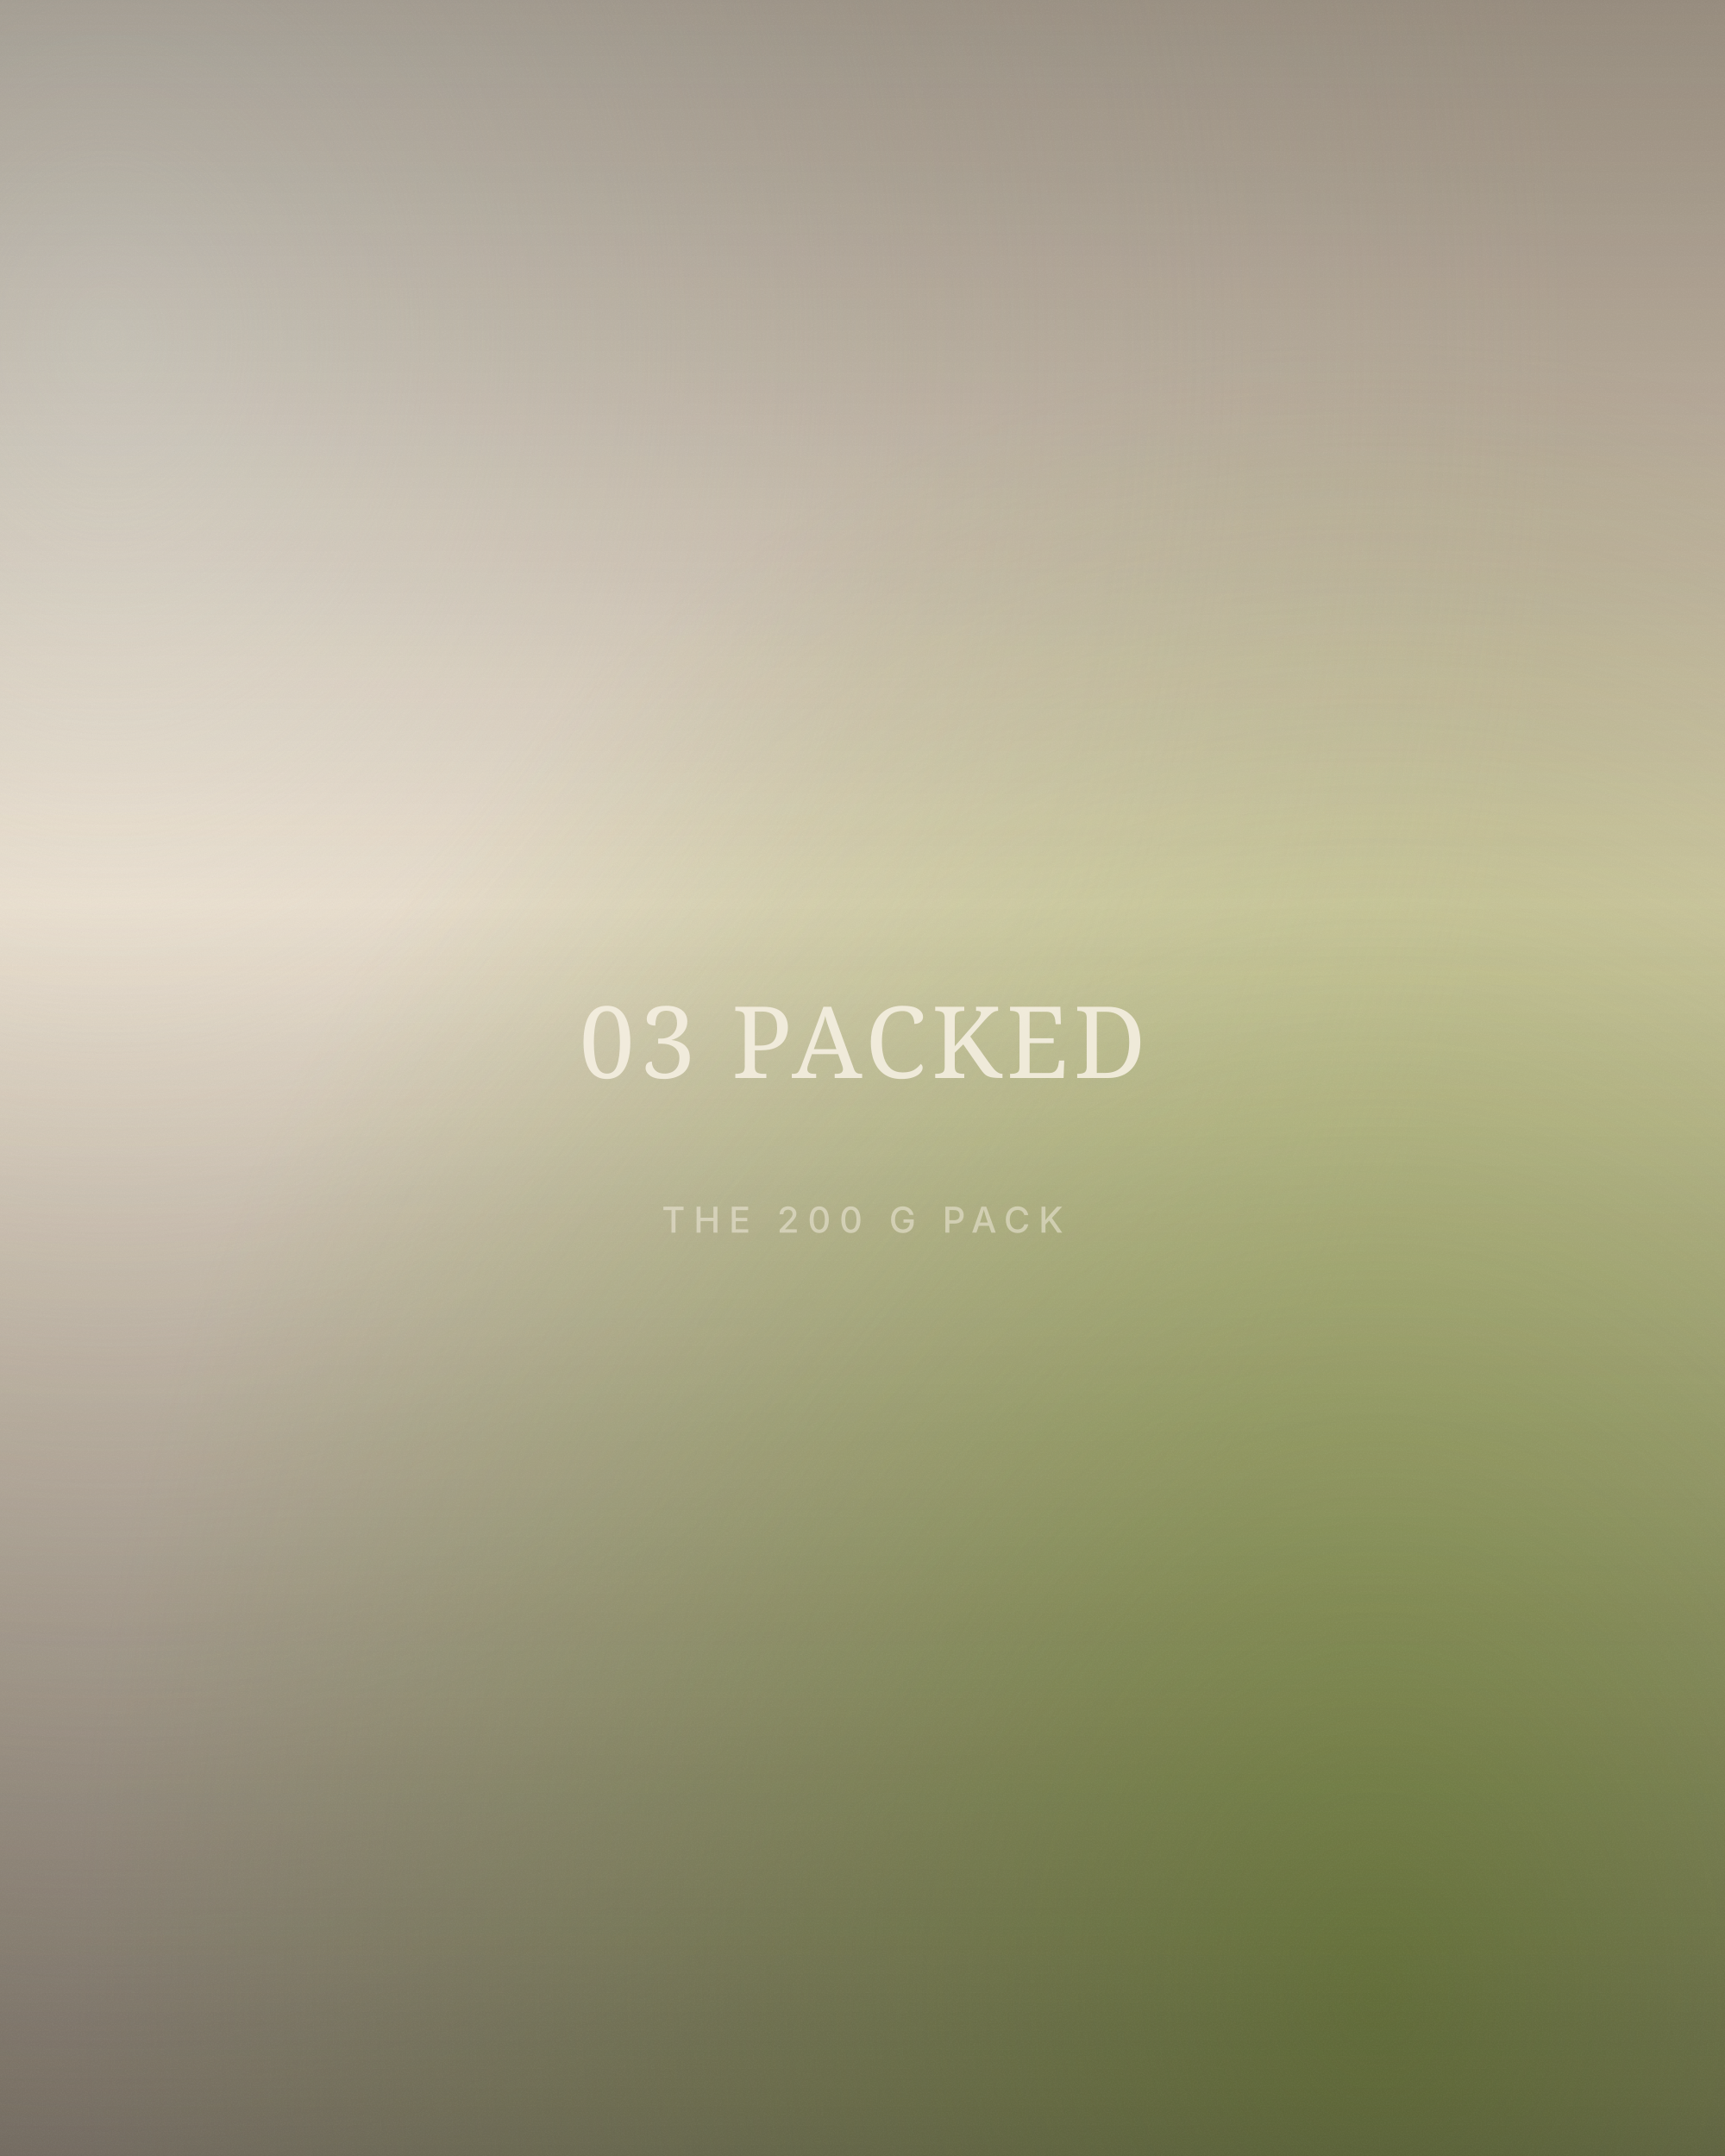
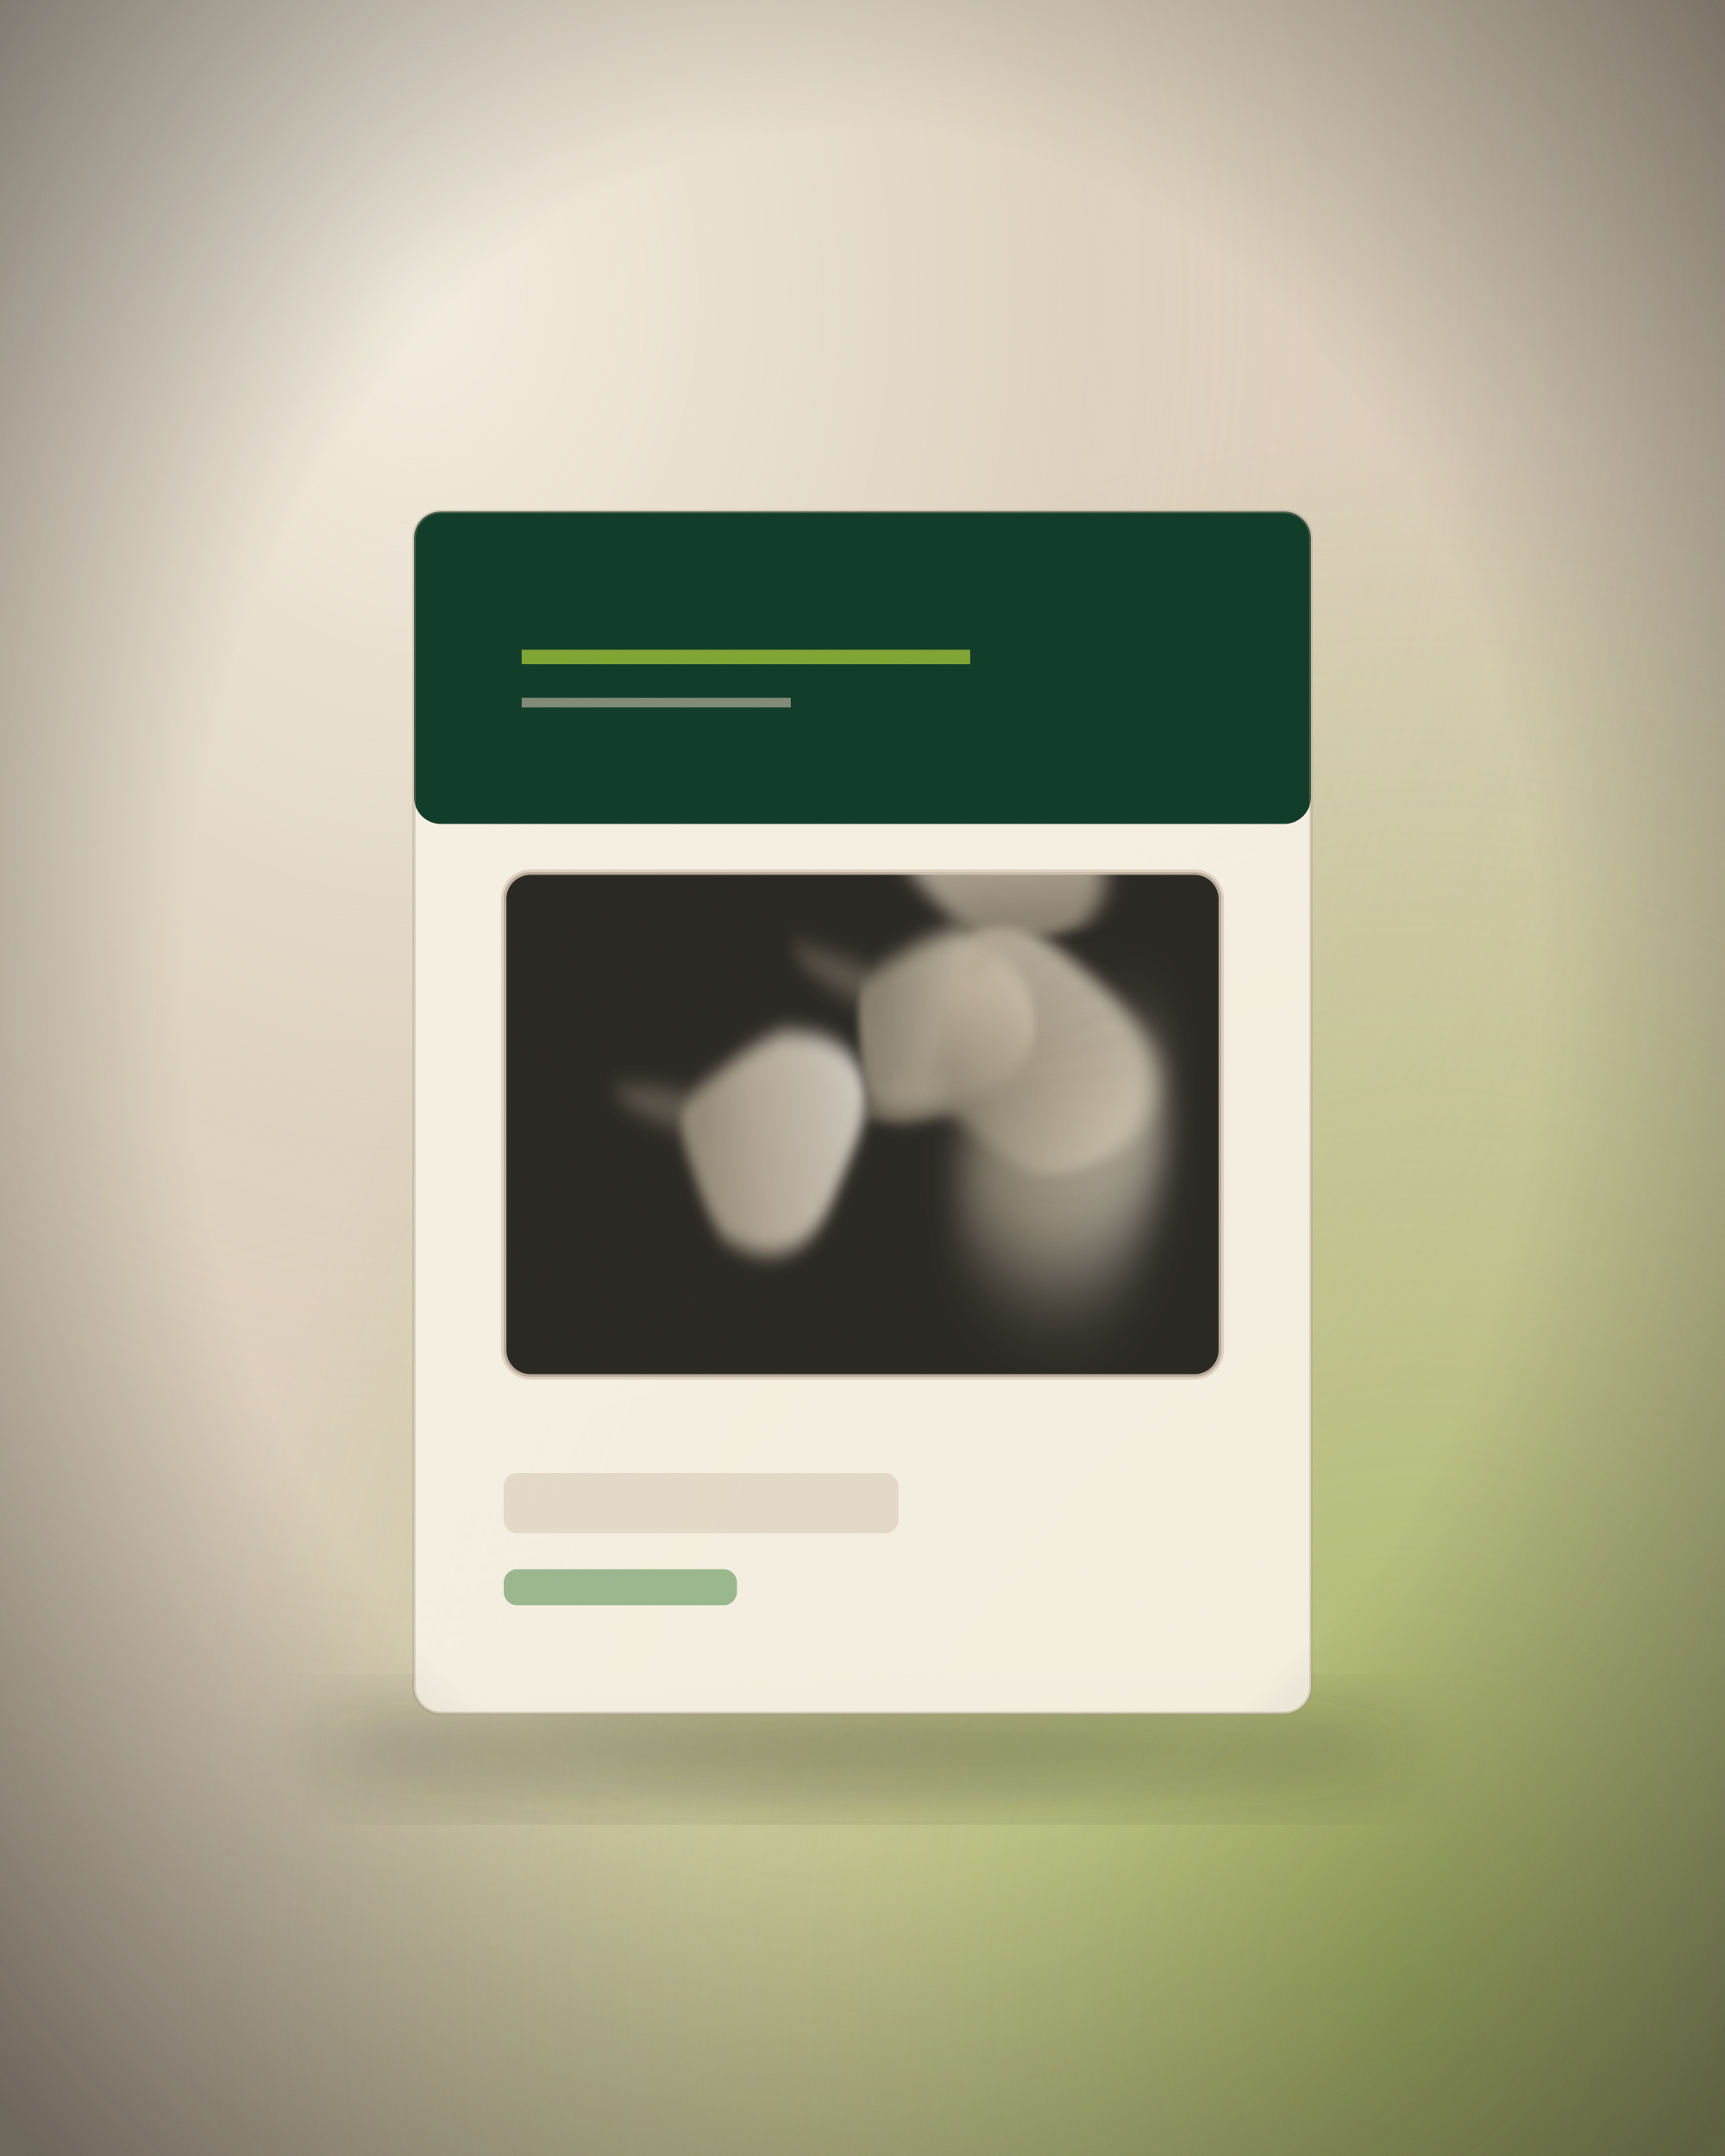
- <svg xmlns="http://www.w3.org/2000/svg" width="1400" height="1750" viewBox="0 0 1400 1750" role="img" aria-label="03 PACKED — placeholder">
+ <svg xmlns="http://www.w3.org/2000/svg" width="1400" height="1750" viewBox="0 0 1400 1750" role="img" aria-label="The packed 200 g pack">
  <defs>
-     <radialGradient id="a8536" cx="6%" cy="16%" r="86%">
-       <stop offset="0%" stop-color="#F6F0E3" stop-opacity="0.95" />
-       <stop offset="55%" stop-color="#F6F0E3" stop-opacity="0.28" />
-       <stop offset="100%" stop-color="#F6F0E3" stop-opacity="0" />
+     <radialGradient id="key" cx="24%" cy="14%" r="78%">
+       <stop offset="0%" stop-color="#f6f0e3" stop-opacity="0.9" />
+       <stop offset="48%" stop-color="#f6f0e3" stop-opacity="0.22" />
+       <stop offset="100%" stop-color="#f6f0e3" stop-opacity="0" />
    </radialGradient>
-     <radialGradient id="b8536" cx="80%" cy="92%" r="76%">
-       <stop offset="0%" stop-color="#8BAF35" stop-opacity="0.72" />
-       <stop offset="100%" stop-color="#8BAF35" stop-opacity="0" />
+     <radialGradient id="fill" cx="82%" cy="92%" r="72%">
+       <stop offset="0%" stop-color="#8baf35" stop-opacity="0.6" />
+       <stop offset="100%" stop-color="#8baf35" stop-opacity="0" />
    </radialGradient>
-     <linearGradient id="v8536" x1="0" y1="0" x2="0" y2="1">
-       <stop offset="0%" stop-color="#14120F" stop-opacity="0.34" />
-       <stop offset="42%" stop-color="#14120F" stop-opacity="0" />
-       <stop offset="100%" stop-color="#14120F" stop-opacity="0.52" />
+     <radialGradient id="vig" cx="50%" cy="46%" r="72%">
+       <stop offset="55%" stop-color="#14120f" stop-opacity="0" />
+       <stop offset="100%" stop-color="#14120f" stop-opacity="0.55" />
+     </radialGradient>
+     <linearGradient id="cg0" x1="1" y1="0.24" x2="0.06" y2="0.86">
+       <stop offset="0%" stop-color="#f6f0e3" />
+       <stop offset="52%" stop-color="#d8c9b5" />
+       <stop offset="100%" stop-color="#a2957f" />
    </linearGradient>
-     <filter id="g8536" x="-4%" y="-4%" width="108%" height="108%">
-       <feTurbulence type="fractalNoise" baseFrequency="0.86" numOctaves="4" seed="0" />
+     <linearGradient id="cg1" x1="1" y1="0.24" x2="0.06" y2="0.86">
+       <stop offset="0%" stop-color="#f2ead9" />
+       <stop offset="52%" stop-color="#c9bda6" />
+       <stop offset="100%" stop-color="#8d8270" />
+     </linearGradient>
+     <linearGradient id="cg2" x1="1" y1="0.24" x2="0.06" y2="0.86">
+       <stop offset="0%" stop-color="#e3d8c6" />
+       <stop offset="52%" stop-color="#bfb098" />
+       <stop offset="100%" stop-color="#7b7160" />
+     </linearGradient>
+     <filter id="blur1" x="-12%" y="-12%" width="124%" height="124%">
+       <feGaussianBlur stdDeviation="7" />
+     </filter>
+     <filter id="blur2" x="-20%" y="-20%" width="140%" height="140%">
+       <feGaussianBlur stdDeviation="30.8" />
+     </filter>
+     <linearGradient id="sear" x1="0.9" y1="0.1" x2="0.1" y2="0.95">
+       <stop offset="0%" stop-color="#c6b83a" />
+       <stop offset="34%" stop-color="#c49a4e" />
+       <stop offset="100%" stop-color="#5e4526" />
+     </linearGradient>
+     <linearGradient id="bag" x1="0" y1="0" x2="1" y2="0.2">
+       <stop offset="0%" stop-color="#d8c9b5" stop-opacity="0.72" />
+       <stop offset="38%" stop-color="#a2957f" stop-opacity="0.5" />
+       <stop offset="100%" stop-color="#2b2923" stop-opacity="0.85" />
+     </linearGradient>
+     <filter id="noise">
+       <feTurbulence type="fractalNoise" baseFrequency="0.8" numOctaves="3" seed="37" />
      <feColorMatrix type="saturate" values="0" />
-       <feComponentTransfer>
-         <feFuncA type="linear" slope="0.07" />
-       </feComponentTransfer>
    </filter>
+     <pattern id="grain" width="180" height="180" patternUnits="userSpaceOnUse">
+       <rect width="180" height="180" filter="url(#noise)" />
+     </pattern>
  </defs>
-   <rect width="1400" height="1750" fill="#D8C9B5" />
-   <rect width="1400" height="1750" fill="url(#a8536)" />
-   <rect width="1400" height="1750" fill="url(#b8536)" />
-   <rect width="1400" height="1750" fill="url(#v8536)" />
-   <rect width="1400" height="1750" filter="url(#g8536)" opacity="0.85" />
-   <text x="50%" y="875" text-anchor="middle" font-family="Fraunces, Georgia, serif" font-size="81" font-weight="500" fill="#F6F0E3" opacity="0.88" letter-spacing="4.05">03 PACKED</text>
-   <text x="50%" y="1000.55" text-anchor="middle" font-family="Inter, system-ui, sans-serif" font-size="29" font-weight="500" fill="#F6F0E3" opacity="0.5" letter-spacing="6.96">THE 200 G PACK</text>
+   <rect width="1400" height="1750" fill="#d8c9b5" />
+   <rect width="1400" height="1750" fill="url(#key)" />
+   <rect width="1400" height="1750" fill="url(#fill)" />
+   <ellipse cx="700" cy="1419.9" rx="451.4" ry="43.7" fill="#14120f" opacity="0.28" filter="url(#blur2)" />
+   <g>
+     <rect x="336" y="415.2" width="728" height="975.5" rx="21.8" fill="#f6f0e3" opacity="0.95" />
+     <rect x="336" y="415.2" width="728" height="253.6" rx="21.8" fill="#123c2a" />
+     <rect x="423.4" y="527.4" width="364" height="11.7" fill="#8baf35" opacity="0.9" />
+     <rect x="423.4" y="566.4" width="218.4" height="7.8" fill="#d8c9b5" opacity="0.55" />
+     <clipPath id="win">
+       <rect x="408.8" y="707.9" width="582.4" height="409.7" rx="21.8" />
+     </clipPath>
+     <g clip-path="url(#win)">
+       <rect x="408.8" y="707.9" width="582.4" height="409.7" fill="#2b2923" />
+       <g transform="translate(553.4 901.9)rotate(16.9)" opacity="0.8" filter="url(#blur1)">
+         <path d="M0 -15.5C-30.3 -13.9 -48.4 -7.7 -60.5 0C-48.4 7.7 -30.3 13.9 0 15.5Z" fill="#a2957f" opacity="0.5" />
+         <path d="M0 0C-0.1 -14.9 14.4 -30.3 23.3 -43.7C32.2 -57.1 45.3 -72.9 53.5 -80.3C61.7 -87.8 66.3 -86.8 72.4 -88.5C78.6 -90.2 84.7 -90.7 90.4 -90.6C96.1 -90.5 101.8 -89.5 106.9 -87.9C112 -86.3 116.8 -83.8 120.9 -80.9C125 -78 128.6 -74.4 131.6 -70.5C134.5 -66.6 136.8 -62 138.6 -57.5C140.4 -53 141.5 -48 142.3 -43.2C143 -38.4 143.2 -33.4 143.2 -28.5C143.3 -23.7 142.9 -18.8 142.6 -14.1C142.3 -9.3 141.8 -4.6 141.4 0C141 4.6 140.5 9.2 140.1 13.8C139.7 18.4 139.3 23 138.8 27.7C138.3 32.3 137.8 37 137 41.6C136.1 46.3 135.2 51 133.7 55.5C132.2 60 130.4 64.5 128 68.5C125.6 72.6 122.7 76.6 119.2 79.8C115.7 83.1 111.6 86 107.1 88.1C102.6 90.1 97.4 91.7 92 92.2C86.6 92.7 80.7 92.7 74.6 91.2C68.6 89.7 64 91 55.5 83.4C47.1 75.8 33.4 59.3 24.2 45.4C14.9 31.5 0.1 14.9 0 0Z" fill="url(#cg0)" />
+         <path d="M9.2 -12Q37.4 -42.2 59.3 -77.1" fill="none" stroke="#6b6152" stroke-width="2" stroke-linecap="round" opacity="0.3" />
+         <path d="M11.1 -10.3Q48.9 -41.2 82.5 -76.7" fill="none" stroke="#6b6152" stroke-width="2" stroke-linecap="round" opacity="0.3" />
+         <path d="M12.7 -8.3Q59 -35.9 102.6 -67.5" fill="none" stroke="#6b6152" stroke-width="2" stroke-linecap="round" opacity="0.3" />
+         <path d="M13.9 -6.1Q64.8 -32.6 118.6 -52.4" fill="none" stroke="#6b6152" stroke-width="2" stroke-linecap="round" opacity="0.3" />
+         <path d="M14.7 -3.7Q71.8 -20.3 129.9 -33.1" fill="none" stroke="#6b6152" stroke-width="2" stroke-linecap="round" opacity="0.3" />
+         <path d="M15.1 -1.3Q75.3 -7.6 135.7 -11.3" fill="none" stroke="#6b6152" stroke-width="2" stroke-linecap="round" opacity="0.3" />
+         <path d="M15.1 1.3Q75.4 6.2 135.7 11.3" fill="none" stroke="#6b6152" stroke-width="2" stroke-linecap="round" opacity="0.3" />
+         <path d="M14.7 3.7Q72.6 17.4 129.9 33.1" fill="none" stroke="#6b6152" stroke-width="2" stroke-linecap="round" opacity="0.3" />
+         <path d="M13.9 6.1Q65.7 30.5 118.6 52.4" fill="none" stroke="#6b6152" stroke-width="2" stroke-linecap="round" opacity="0.3" />
+         <path d="M12.7 8.3Q55.9 40.5 102.6 67.5" fill="none" stroke="#6b6152" stroke-width="2" stroke-linecap="round" opacity="0.3" />
+         <path d="M11.1 10.3Q44.2 46.3 82.5 76.7" fill="none" stroke="#6b6152" stroke-width="2" stroke-linecap="round" opacity="0.3" />
+         <path d="M9.2 12Q35.3 43.7 59.3 77.1" fill="none" stroke="#6b6152" stroke-width="2" stroke-linecap="round" opacity="0.3" />
+       </g>
+       <g transform="translate(700.3 799.9)rotate(27.3)" opacity="0.8" filter="url(#blur1)">
+         <path d="M0 -14.5C-34.2 -13.1 -54.7 -7.3 -68.3 0C-54.7 7.3 -34.2 13.1 0 14.5Z" fill="#a2957f" opacity="0.5" />
+         <path d="M0 0C-0.3 -14.3 11.8 -28.9 18.8 -40.8C25.9 -52.6 36.1 -65.4 42.3 -71.2C48.5 -76.9 51.5 -74.6 56 -75.3C60.5 -76 64.9 -75.9 69.4 -75.6C74 -75.3 78.6 -74.6 83.2 -73.6C87.9 -72.6 92.7 -71.4 97.4 -69.6C102.1 -67.9 106.9 -65.9 111.3 -63.4C115.8 -60.8 120.3 -57.9 124.1 -54.5C128 -51.2 131.7 -47.3 134.6 -43.2C137.5 -39 139.9 -34.4 141.6 -29.7C143.2 -25 144.2 -20 144.5 -15C144.8 -10 144.2 -4.9 143.2 0C142.2 4.9 140.4 9.8 138.3 14.4C136.3 18.9 133.6 23.3 130.8 27.5C128.1 31.6 124.9 35.4 121.8 39.1C118.7 42.7 115.4 46.1 112.3 49.3C109.1 52.5 105.9 55.6 102.8 58.5C99.6 61.4 96.6 64.2 93.4 66.8C90.2 69.4 87.1 71.9 83.7 74.1C80.4 76.2 77 78.3 73.2 79.7C69.4 81 65.5 82.3 61.1 82.2C56.7 82 53.6 85.1 46.8 78.8C40.1 72.6 28.5 58 20.7 44.9C12.9 31.7 0.3 14.3 0 0Z" fill="url(#cg1)" />
+         <path d="M7.5 -11.4Q29 -40.1 47 -71" fill="none" stroke="#6b6152" stroke-width="1.8" stroke-linecap="round" opacity="0.2" />
+         <path d="M9.2 -10.1Q37.1 -42.1 66.1 -73" fill="none" stroke="#6b6152" stroke-width="1.8" stroke-linecap="round" opacity="0.2" />
+         <path d="M10.6 -8.6Q47.7 -37.4 83.4 -67.8" fill="none" stroke="#6b6152" stroke-width="1.8" stroke-linecap="round" opacity="0.2" />
+         <path d="M11.8 -6.9Q55.2 -31.9 98.2 -57.7" fill="none" stroke="#6b6152" stroke-width="1.8" stroke-linecap="round" opacity="0.2" />
+         <path d="M12.7 -5.1Q61.2 -25.1 110.1 -43.9" fill="none" stroke="#6b6152" stroke-width="1.8" stroke-linecap="round" opacity="0.2" />
+         <path d="M13.3 -3.1Q66.5 -12.3 118.3 -27.4" fill="none" stroke="#6b6152" stroke-width="1.8" stroke-linecap="round" opacity="0.2" />
+         <path d="M13.6 -1Q67.8 -9.2 122.5 -9.3" fill="none" stroke="#6b6152" stroke-width="1.8" stroke-linecap="round" opacity="0.2" />
+         <path d="M13.6 1Q68.2 3.9 122.5 9.3" fill="none" stroke="#6b6152" stroke-width="1.8" stroke-linecap="round" opacity="0.2" />
+         <path d="M13.3 3.1Q64.9 18.9 118.3 27.4" fill="none" stroke="#6b6152" stroke-width="1.8" stroke-linecap="round" opacity="0.2" />
+         <path d="M12.7 5.1Q60.8 26 110.1 43.9" fill="none" stroke="#6b6152" stroke-width="1.8" stroke-linecap="round" opacity="0.2" />
+         <path d="M11.8 6.9Q55.2 31.9 98.2 57.7" fill="none" stroke="#6b6152" stroke-width="1.8" stroke-linecap="round" opacity="0.2" />
+         <path d="M10.6 8.6Q49.5 35.2 83.4 67.8" fill="none" stroke="#6b6152" stroke-width="1.8" stroke-linecap="round" opacity="0.2" />
+         <path d="M9.2 10.1Q38.1 41.2 66.1 73" fill="none" stroke="#6b6152" stroke-width="1.8" stroke-linecap="round" opacity="0.2" />
+         <path d="M7.5 11.4Q24.2 43.3 47 71" fill="none" stroke="#6b6152" stroke-width="1.8" stroke-linecap="round" opacity="0.2" />
+       </g>
+       <g transform="translate(760.7 884.1)rotate(340.5)" opacity="0.8" filter="url(#blur1)">
+         <path d="M0 -21.4C-33.3 -19.2 -53.3 -10.7 -66.6 0C-53.3 10.7 -33.3 19.2 0 21.4Z" fill="#a2957f" opacity="0.5" />
+         <path d="M0 0C0.5 -17.7 14.3 -39.5 23.6 -56.5C33 -73.5 47.4 -93.3 56.1 -102C64.8 -110.8 69.7 -107.9 75.9 -108.8C82.1 -109.6 87.8 -108.5 93.1 -107C98.4 -105.5 103.1 -102.7 107.5 -99.7C111.9 -96.7 115.7 -92.9 119.3 -89C122.9 -85.1 126.1 -80.8 129.1 -76.4C132.2 -72 134.9 -67.4 137.7 -62.7C140.5 -58 143.2 -53.3 145.9 -48.4C148.6 -43.5 151.3 -38.6 153.9 -33.4C156.6 -28.2 159.3 -22.9 161.6 -17.3C164 -11.8 166.3 -6 168.1 0C169.8 6 171.3 12.2 171.9 18.4C172.6 24.7 172.8 31.1 172 37.3C171.2 43.5 169.6 49.8 167.2 55.5C164.8 61.3 161.5 66.9 157.5 71.7C153.5 76.6 148.6 81.1 143.4 84.8C138.1 88.5 132 91.6 125.9 94C119.8 96.3 113.2 98 106.7 99C100.2 99.9 93.5 100.3 87 99.9C80.5 99.6 74 98.8 67.7 97C61.3 95.2 56.7 96.8 48.9 88.9C41 81 28.8 64.3 20.7 49.5C12.5 34.7 -0.5 17.7 0 0Z" fill="url(#cg2)" />
+         <path d="M8.9 -14.4Q34.8 -50.5 55.3 -89.8" fill="none" stroke="#6b6152" stroke-width="2.2" stroke-linecap="round" opacity="0.3" />
+         <path d="M11 -12.9Q43.1 -54.5 79.4 -92.6" fill="none" stroke="#6b6152" stroke-width="2.2" stroke-linecap="round" opacity="0.3" />
+         <path d="M12.9 -11Q57.5 -48.2 101.4 -86.3" fill="none" stroke="#6b6152" stroke-width="2.2" stroke-linecap="round" opacity="0.3" />
+         <path d="M14.5 -8.8Q66.5 -42.8 120.5 -73.6" fill="none" stroke="#6b6152" stroke-width="2.2" stroke-linecap="round" opacity="0.3" />
+         <path d="M15.7 -6.5Q76.8 -28.4 135.7 -56" fill="none" stroke="#6b6152" stroke-width="2.2" stroke-linecap="round" opacity="0.3" />
+         <path d="M16.5 -3.9Q80.6 -22.7 146.3 -35" fill="none" stroke="#6b6152" stroke-width="2.2" stroke-linecap="round" opacity="0.3" />
+         <path d="M16.9 -1.3Q84.1 -8.9 151.7 -11.9" fill="none" stroke="#6b6152" stroke-width="2.2" stroke-linecap="round" opacity="0.3" />
+         <path d="M16.9 1.3Q84.5 3.6 151.7 11.9" fill="none" stroke="#6b6152" stroke-width="2.2" stroke-linecap="round" opacity="0.3" />
+         <path d="M16.5 3.9Q80.7 22.2 146.3 35" fill="none" stroke="#6b6152" stroke-width="2.2" stroke-linecap="round" opacity="0.3" />
+         <path d="M15.7 6.5Q76.3 29.7 135.7 56" fill="none" stroke="#6b6152" stroke-width="2.2" stroke-linecap="round" opacity="0.3" />
+         <path d="M14.5 8.8Q68.5 39.5 120.5 73.6" fill="none" stroke="#6b6152" stroke-width="2.2" stroke-linecap="round" opacity="0.3" />
+         <path d="M12.9 11Q59.3 46.1 101.4 86.3" fill="none" stroke="#6b6152" stroke-width="2.2" stroke-linecap="round" opacity="0.3" />
+         <path d="M11 12.9Q46.1 52 79.4 92.6" fill="none" stroke="#6b6152" stroke-width="2.2" stroke-linecap="round" opacity="0.3" />
+         <path d="M8.9 14.4Q32.9 51.6 55.3 89.8" fill="none" stroke="#6b6152" stroke-width="2.2" stroke-linecap="round" opacity="0.3" />
+       </g>
+       <g transform="translate(799.3 761.2)rotate(287.4)" opacity="0.7" filter="url(#blur1)">
+         <path d="M0 -14C-19.5 -12.6 -31.1 -7 -38.9 0C-31.1 7 -19.5 12.6 0 14Z" fill="#a2957f" opacity="0.5" />
+         <path d="M0 0C0 -12.5 6.5 -25.9 11.6 -37.6C16.8 -49.3 25.3 -63.4 31 -70.2C36.7 -76.9 41 -76.4 45.9 -78.1C50.9 -79.8 55.9 -80.4 60.7 -80.4C65.5 -80.4 70.3 -79.5 74.6 -78.1C78.9 -76.7 83 -74.4 86.5 -71.8C90.1 -69.2 93.2 -65.9 95.9 -62.5C98.5 -59 100.6 -55 102.4 -51C104.1 -47 105.3 -42.6 106.3 -38.4C107.3 -34.1 107.9 -29.8 108.4 -25.5C108.9 -21.2 109.1 -16.9 109.3 -12.7C109.5 -8.4 109.6 -4.2 109.6 0C109.7 4.2 109.7 8.4 109.6 12.7C109.5 17 109.4 21.3 108.9 25.6C108.5 29.9 108 34.3 107 38.6C106 42.9 104.7 47.2 102.9 51.3C101.2 55.3 99 59.3 96.3 62.7C93.6 66.2 90.3 69.4 86.7 72C83.1 74.5 78.9 76.7 74.5 78.1C70.2 79.4 65.4 80.2 60.5 80.2C55.7 80.1 50.6 79.5 45.7 77.7C40.7 76 36.5 76.5 30.8 69.8C25.1 63 16.7 49 11.6 37.3C6.4 25.7 0 12.5 0 0Z" fill="url(#cg0)" />
+         <path d="M5.2 -10.6Q18.4 -37.9 32.1 -65" fill="none" stroke="#6b6152" stroke-width="1.5" stroke-linecap="round" opacity="0.2" />
+         <path d="M6.8 -9.6Q29.5 -37.7 48.5 -68.3" fill="none" stroke="#6b6152" stroke-width="1.5" stroke-linecap="round" opacity="0.2" />
+         <path d="M8.3 -8.4Q35.3 -37.6 64.1 -65.2" fill="none" stroke="#6b6152" stroke-width="1.5" stroke-linecap="round" opacity="0.2" />
+         <path d="M9.5 -7Q44.7 -31 78.1 -57.6" fill="none" stroke="#6b6152" stroke-width="1.5" stroke-linecap="round" opacity="0.2" />
+         <path d="M10.5 -5.4Q49 -28.2 89.8 -46.4" fill="none" stroke="#6b6152" stroke-width="1.5" stroke-linecap="round" opacity="0.2" />
+         <path d="M11.2 -3.7Q54.9 -18.2 98.7 -32.4" fill="none" stroke="#6b6152" stroke-width="1.5" stroke-linecap="round" opacity="0.2" />
+         <path d="M11.6 -1.9Q57.8 -9.9 104.2 -16.7" fill="none" stroke="#6b6152" stroke-width="1.5" stroke-linecap="round" opacity="0.2" />
+         <path d="M11.8 0Q58.9 -2.6 106.1 0" fill="none" stroke="#6b6152" stroke-width="1.5" stroke-linecap="round" opacity="0.2" />
+         <path d="M11.6 1.9Q57.7 10.7 104.2 16.7" fill="none" stroke="#6b6152" stroke-width="1.5" stroke-linecap="round" opacity="0.2" />
+         <path d="M11.2 3.7Q54.7 18.8 98.7 32.4" fill="none" stroke="#6b6152" stroke-width="1.5" stroke-linecap="round" opacity="0.2" />
+         <path d="M10.5 5.4Q48.7 28.7 89.8 46.4" fill="none" stroke="#6b6152" stroke-width="1.5" stroke-linecap="round" opacity="0.2" />
+         <path d="M9.5 7Q41.9 34.9 78.1 57.6" fill="none" stroke="#6b6152" stroke-width="1.5" stroke-linecap="round" opacity="0.2" />
+         <path d="M8.3 8.4Q35.5 37.5 64.1 65.2" fill="none" stroke="#6b6152" stroke-width="1.5" stroke-linecap="round" opacity="0.2" />
+         <path d="M6.8 9.6Q30 37.2 48.5 68.3" fill="none" stroke="#6b6152" stroke-width="1.5" stroke-linecap="round" opacity="0.2" />
+         <path d="M5.2 10.6Q21.3 36.5 32.1 65" fill="none" stroke="#6b6152" stroke-width="1.5" stroke-linecap="round" opacity="0.2" />
+       </g>
+       <g transform="translate(820.5 867.1)rotate(59.3)" opacity="0.7" filter="url(#blur2)">
+         <path d="M0 -21C-31.8 -18.9 -50.8 -10.5 -63.5 0C-50.8 10.5 -31.8 18.9 0 21Z" fill="#a2957f" opacity="0.5" />
+         <path d="M0 0C0.4 -17.2 14.3 -38.5 23.3 -54.6C32.4 -70.8 46.1 -89.1 54.2 -97C62.3 -104.8 66.6 -101.5 72.1 -101.8C77.6 -102.2 82.6 -100.7 87.3 -99.1C92 -97.5 96.2 -94.8 100.3 -92.1C104.4 -89.3 108 -86 111.7 -82.6C115.3 -79.2 118.7 -75.5 122.2 -71.7C125.7 -67.9 129.1 -64 132.5 -59.9C136 -55.8 139.5 -51.6 142.9 -47.1C146.3 -42.6 149.8 -37.9 153 -33C156.1 -28 159.3 -22.7 161.9 -17.2C164.4 -11.7 166.8 -5.9 168.3 0C169.8 5.9 170.8 12.1 170.9 18.2C171 24.3 170.3 30.5 168.8 36.4C167.2 42.2 164.8 48 161.6 53.3C158.5 58.5 154.4 63.4 149.9 67.7C145.4 72 140.1 75.8 134.7 79C129.3 82.2 123.4 84.8 117.5 86.9C111.6 88.9 105.5 90.4 99.6 91.4C93.6 92.4 87.7 93 81.9 93C76.1 93 70.5 92.8 64.8 91.6C59.1 90.3 55.2 92.7 47.8 85.5C40.5 78.3 28.7 62.7 20.7 48.5C12.7 34.2 -0.4 17.2 0 0Z" fill="url(#cg1)" />
+       </g>
+     </g>
+     <rect x="408.8" y="707.9" width="582.4" height="409.7" rx="21.8" fill="none" stroke="#d8c9b5" stroke-width="4.4" opacity="0.8" />
+     <rect x="408.8" y="1195.7" width="320.3" height="48.8" rx="10.9" fill="#d8c9b5" opacity="0.6" />
+     <rect x="408.8" y="1273.7" width="189.3" height="29.3" rx="10.9" fill="#3f7d3a" opacity="0.5" />
+     <rect x="336" y="415.2" width="728" height="975.5" rx="21.8" fill="none" stroke="#a2957f" stroke-width="2.9" opacity="0.35" />
+   </g>
+   <rect width="1400" height="1750" fill="url(#vig)" />
+   <rect width="1400" height="1750" fill="url(#grain)" opacity="0.07" style="mix-blend-mode:overlay" />
</svg>
